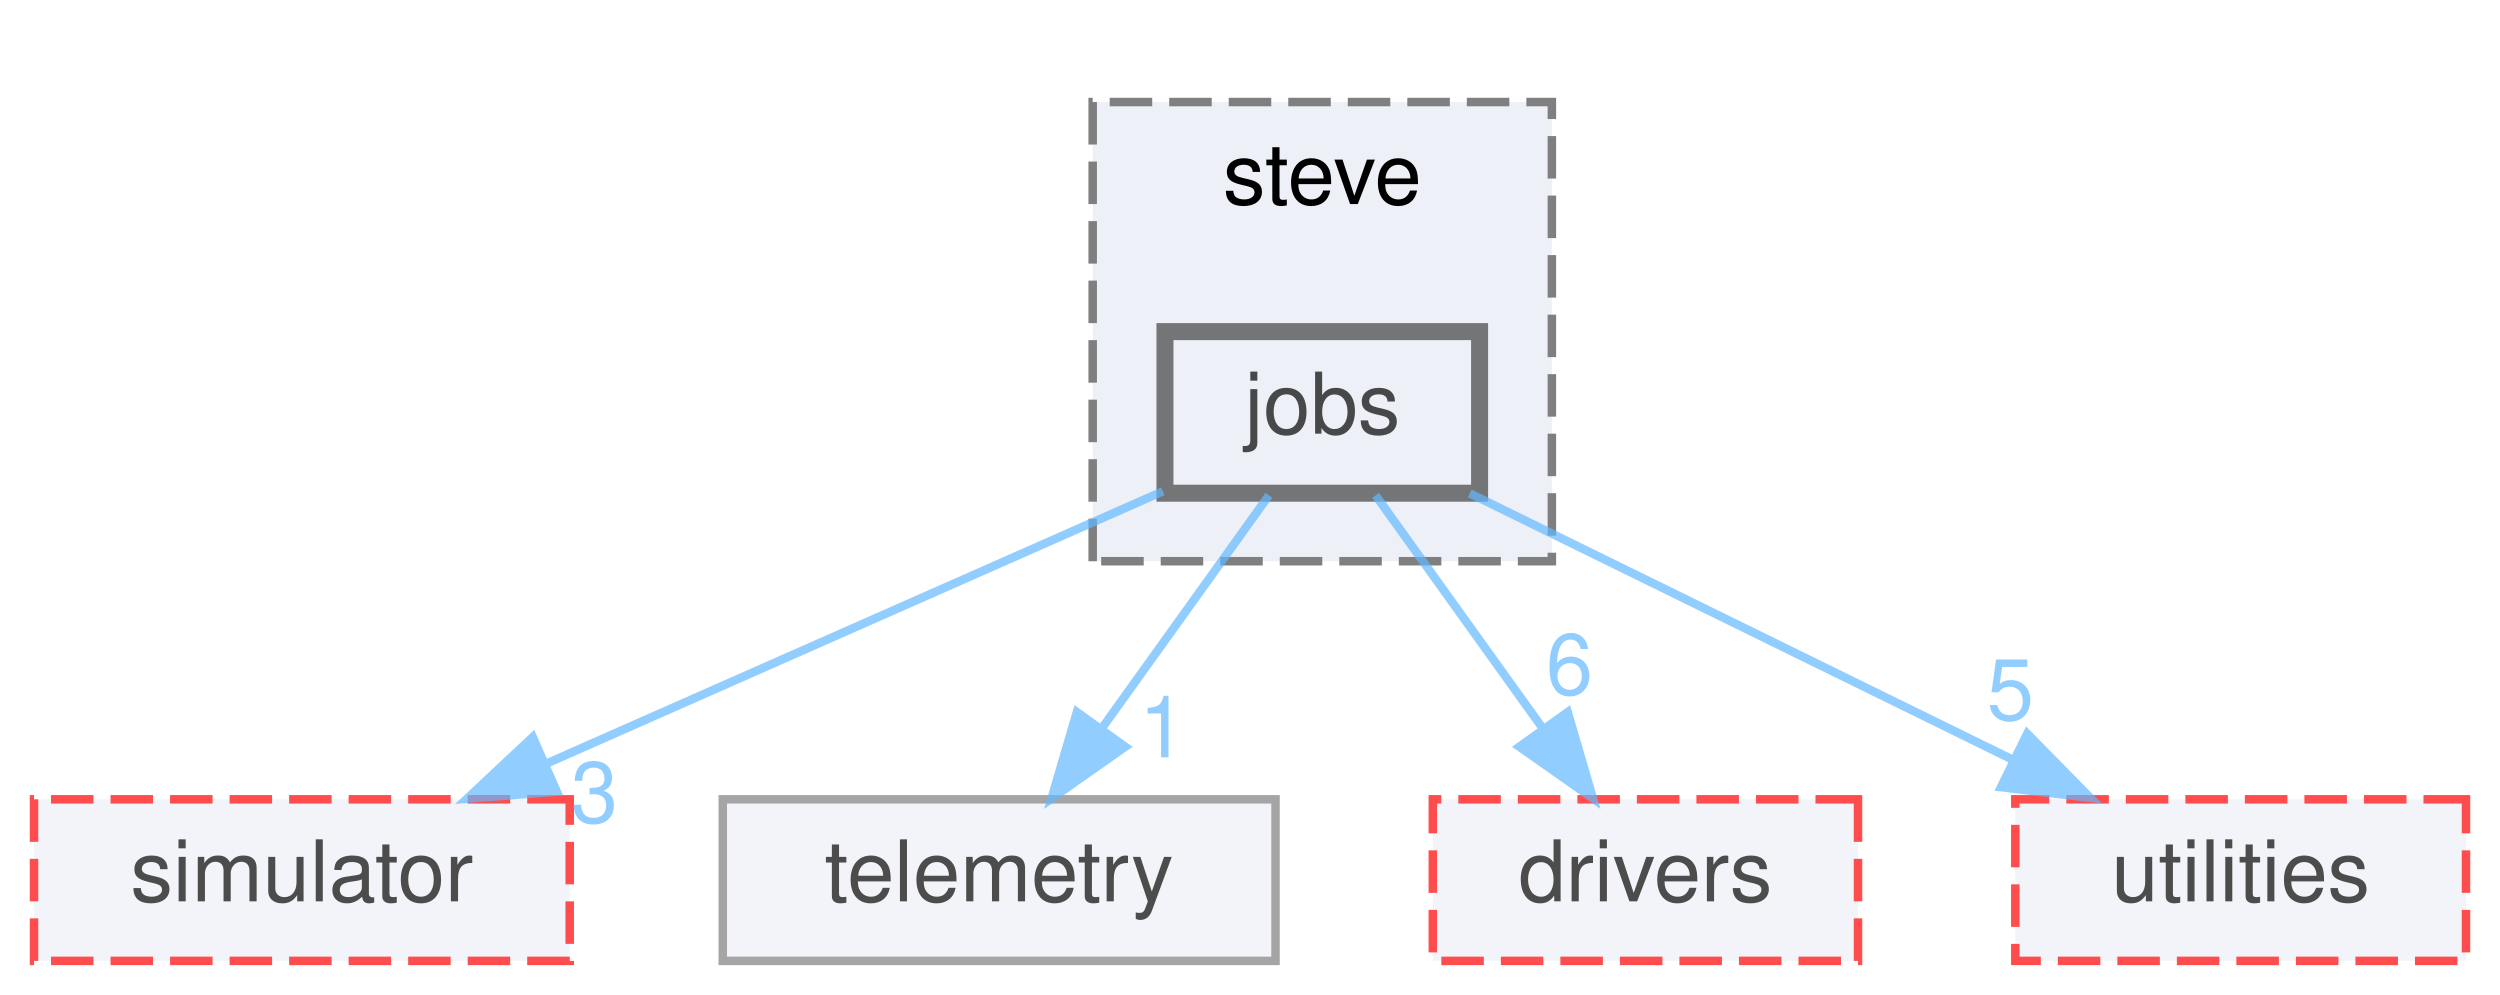
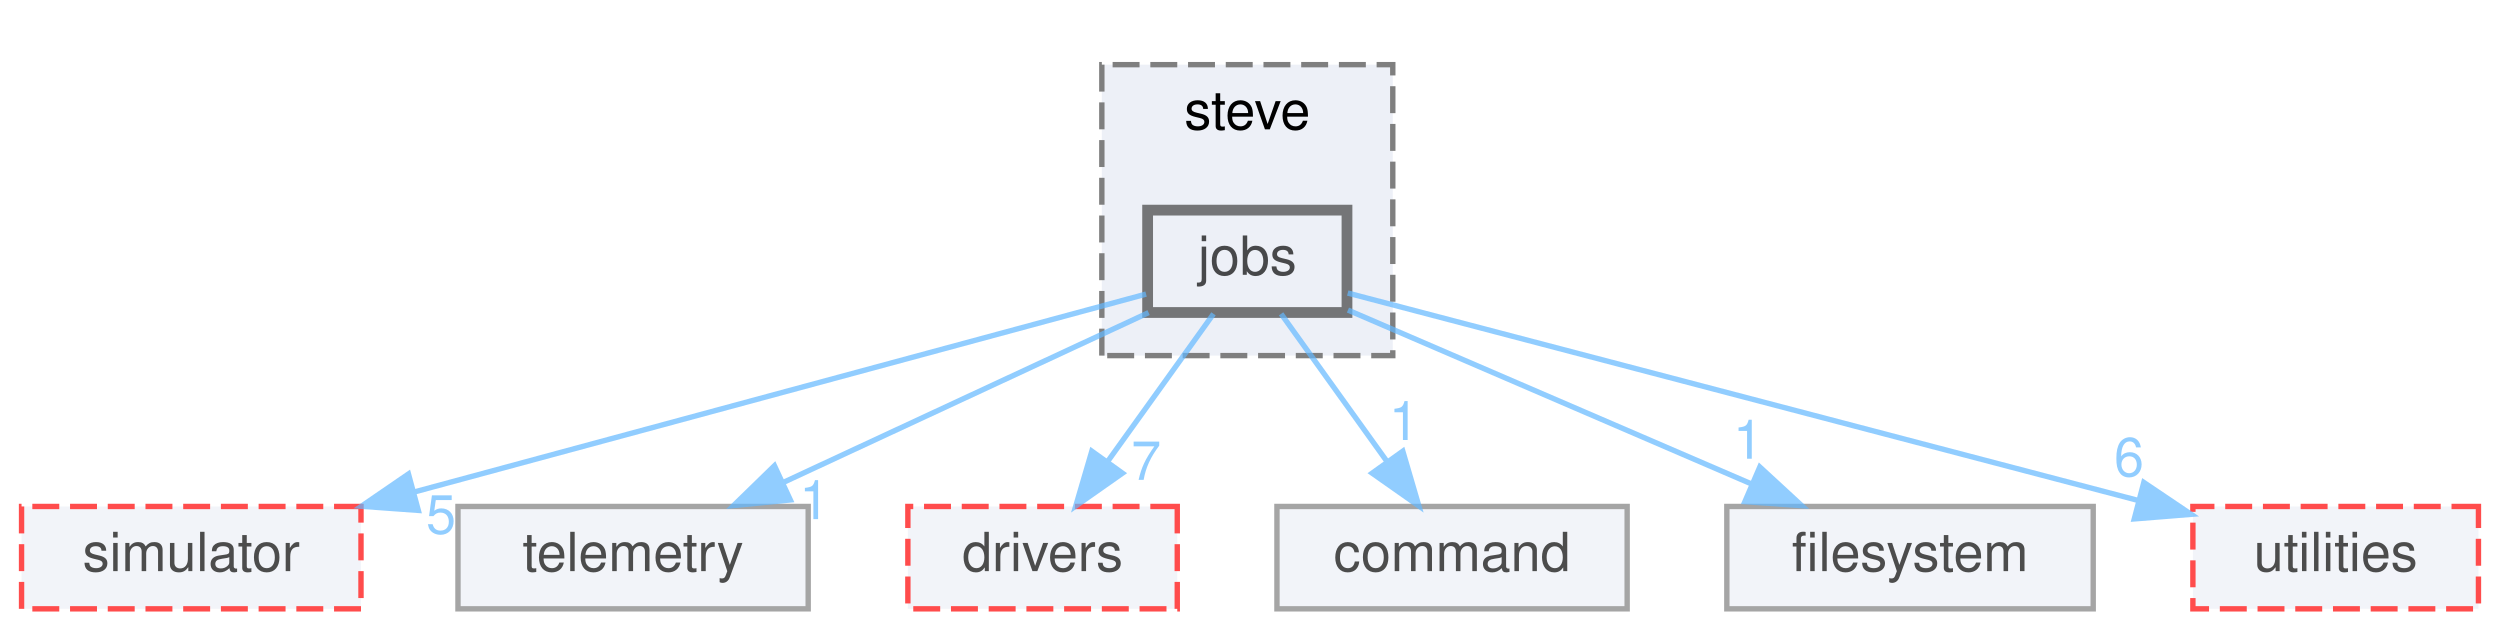
- <svg xmlns="http://www.w3.org/2000/svg" xmlns:xlink="http://www.w3.org/1999/xlink" width="294pt" height="117pt" viewBox="0.00 0.00 294.00 117.00">
+ <svg xmlns="http://www.w3.org/2000/svg" xmlns:xlink="http://www.w3.org/1999/xlink" width="464pt" height="117pt" viewBox="0.00 0.00 464.00 117.00">
  <svg id="main" version="1.1" xml:space="preserve">
    <style type="text/css">
.node, .edge {opacity: 0.7;}
.node.selected, .edge.selected {opacity: 1;}
.edge:hover path { stroke: red; }
.edge:hover polygon { stroke: red; fill: red; }
</style>
    <svg id="graph" class="graph">
      <g id="graph0" class="graph" transform="scale(1 1) rotate(0) translate(4 113)">
        <g id="clust1" class="cluster">
          <g id="a_clust1">
            <a xlink:href="dir_43eaeccdd6b29c571d9022b0dcb8cd4e.html" target="_top" xlink:title="steve">
-               <polygon fill="#edf0f7" stroke="#7f7f7f" stroke-dasharray="5,2" points="124.5,-47 124.5,-101 178.5,-101 178.5,-47 124.5,-47" />
-               <text text-anchor="middle" x="151.5" y="-89" font-family="Helvetica,sans-Serif" font-size="10.00">steve</text>
+               <polygon fill="#edf0f7" stroke="#7f7f7f" stroke-dasharray="5,2" points="200.5,-47 200.5,-101 254.5,-101 254.5,-47 200.5,-47" />
+               <text text-anchor="middle" x="227.5" y="-89" font-family="Helvetica,sans-Serif" font-size="10.00">steve</text>
            </a>
          </g>
        </g>
        <g id="node1" class="node">
          <g id="a_node1">
            <a xlink:href="dir_0b0cd054621bf98679e798cf173a51bc.html" target="_top" xlink:title="jobs">
-               <polygon fill="#edf0f7" stroke="#404040" stroke-width="2" points="170,-74 133,-74 133,-55 170,-55 170,-74" />
-               <text text-anchor="middle" x="151.5" y="-62" font-family="Helvetica,sans-Serif" font-size="10.00">jobs</text>
+               <polygon fill="#edf0f7" stroke="#404040" stroke-width="2" points="246,-74 209,-74 209,-55 246,-55 246,-74" />
+               <text text-anchor="middle" x="227.5" y="-62" font-family="Helvetica,sans-Serif" font-size="10.00">jobs</text>
            </a>
          </g>
        </g>
        <g id="node2" class="node">
          <g id="a_node2">
            <a xlink:href="dir_420f87287d5a5fc6f35b7971ed84ed3f.html" target="_top" xlink:title="simulator">
              <polygon fill="#edf0f7" stroke="red" stroke-dasharray="5,2" points="63,-19 0,-19 0,0 63,0 63,-19" />
              <text text-anchor="middle" x="31.5" y="-7" font-family="Helvetica,sans-Serif" font-size="10.00">simulator</text>
            </a>
          </g>
        </g>
        <g id="edge1" class="edge">
          <g id="a_edge1">
            <a xlink:href="dir_000012_000021.html" target="_top">
-               <path fill="none" stroke="#63b8ff" d="M132.75,-55.22C113.34,-46.65 82.77,-33.15 60.3,-23.22" />
-               <polygon fill="#63b8ff" stroke="#63b8ff" points="61.48,-19.91 50.91,-19.07 58.65,-26.32 61.48,-19.91" />
+               <path fill="none" stroke="#63b8ff" d="M208.71,-58.42C177.64,-50.02 114.84,-33.04 72.97,-21.71" />
+               <polygon fill="#63b8ff" stroke="#63b8ff" points="73.64,-18.27 63.07,-19.04 71.81,-25.03 73.64,-18.27" />
            </a>
          </g>
          <g id="a_edge1-headlabel">
-             <a xlink:href="dir_000012_000021.html" target="_top" xlink:title="3">
-               <text text-anchor="middle" x="65.91" y="-16.27" font-family="Helvetica,sans-Serif" font-size="10.00" fill="#63b8ff">3</text>
+             <a xlink:href="dir_000012_000021.html" target="_top" xlink:title="5">
+               <text text-anchor="middle" x="77.85" y="-13.97" font-family="Helvetica,sans-Serif" font-size="10.00" fill="#63b8ff">5</text>
            </a>
          </g>
        </g>
        <g id="node3" class="node">
          <g id="a_node3">
            <a xlink:href="dir_4f57e902f0118f67b10044df4be31d1c.html" target="_top" xlink:title="telemetry">
              <polygon fill="#edf0f7" stroke="#7f7f7f" points="146,-19 81,-19 81,0 146,0 146,-19" />
              <text text-anchor="middle" x="113.5" y="-7" font-family="Helvetica,sans-Serif" font-size="10.00">telemetry</text>
            </a>
          </g>
        </g>
        <g id="edge2" class="edge">
          <g id="a_edge2">
            <a xlink:href="dir_000012_000030.html" target="_top">
-               <path fill="none" stroke="#63b8ff" d="M145.23,-54.75C139.91,-47.34 132.14,-36.5 125.62,-27.41" />
-               <polygon fill="#63b8ff" stroke="#63b8ff" points="128.33,-25.18 119.66,-19.09 122.64,-29.26 128.33,-25.18" />
+               <path fill="none" stroke="#63b8ff" d="M209.18,-54.98C190.84,-46.46 162.39,-33.23 141.27,-23.41" />
+               <polygon fill="#63b8ff" stroke="#63b8ff" points="142.69,-20.21 132.15,-19.17 139.74,-26.56 142.69,-20.21" />
            </a>
          </g>
          <g id="a_edge2-headlabel">
            <a xlink:href="dir_000012_000030.html" target="_top" xlink:title="1">
-               <text text-anchor="middle" x="132.73" y="-23.94" font-family="Helvetica,sans-Serif" font-size="10.00" fill="#63b8ff">1</text>
+               <text text-anchor="middle" x="147.15" y="-16.65" font-family="Helvetica,sans-Serif" font-size="10.00" fill="#63b8ff">1</text>
            </a>
          </g>
        </g>
        <g id="node4" class="node">
          <g id="a_node4">
            <a xlink:href="dir_ce9acbebd20a964a9fb527ea0a00b86e.html" target="_top" xlink:title="drivers">
              <polygon fill="#edf0f7" stroke="red" stroke-dasharray="5,2" points="214.5,-19 164.5,-19 164.5,0 214.5,0 214.5,-19" />
              <text text-anchor="middle" x="189.5" y="-7" font-family="Helvetica,sans-Serif" font-size="10.00">drivers</text>
            </a>
          </g>
        </g>
        <g id="edge3" class="edge">
          <g id="a_edge3">
            <a xlink:href="dir_000012_000003.html" target="_top">
-               <path fill="none" stroke="#63b8ff" d="M157.77,-54.75C163.09,-47.34 170.86,-36.5 177.38,-27.41" />
-               <polygon fill="#63b8ff" stroke="#63b8ff" points="180.36,-29.26 183.34,-19.09 174.67,-25.18 180.36,-29.26" />
+               <path fill="none" stroke="#63b8ff" d="M221.23,-54.75C215.91,-47.34 208.14,-36.5 201.62,-27.41" />
+               <polygon fill="#63b8ff" stroke="#63b8ff" points="204.33,-25.18 195.66,-19.09 198.64,-29.26 204.33,-25.18" />
            </a>
          </g>
          <g id="a_edge3-headlabel">
-             <a xlink:href="dir_000012_000003.html" target="_top" xlink:title="6">
-               <text text-anchor="middle" x="180.57" y="-31.33" font-family="Helvetica,sans-Serif" font-size="10.00" fill="#63b8ff">6</text>
+             <a xlink:href="dir_000012_000003.html" target="_top" xlink:title="7">
+               <text text-anchor="middle" x="208.73" y="-23.94" font-family="Helvetica,sans-Serif" font-size="10.00" fill="#63b8ff">7</text>
            </a>
          </g>
        </g>
        <g id="node5" class="node">
          <g id="a_node5">
-             <a xlink:href="dir_f18bcf57bbcb015d680a06f545708a64.html" target="_top" xlink:title="utilities">
-               <polygon fill="#edf0f7" stroke="red" stroke-dasharray="5,2" points="286,-19 233,-19 233,0 286,0 286,-19" />
-               <text text-anchor="middle" x="259.5" y="-7" font-family="Helvetica,sans-Serif" font-size="10.00">utilities</text>
+             <a xlink:href="dir_d700705468c111f3e92036fb5a08c541.html" target="_top" xlink:title="command">
+               <polygon fill="#edf0f7" stroke="#7f7f7f" points="298,-19 233,-19 233,0 298,0 298,-19" />
+               <text text-anchor="middle" x="265.5" y="-7" font-family="Helvetica,sans-Serif" font-size="10.00">command</text>
            </a>
          </g>
        </g>
        <g id="edge4" class="edge">
          <g id="a_edge4">
-             <a xlink:href="dir_000012_000034.html" target="_top">
-               <path fill="none" stroke="#63b8ff" d="M168.85,-54.98C186.07,-46.54 212.7,-33.47 232.65,-23.68" />
-               <polygon fill="#63b8ff" stroke="#63b8ff" points="234.4,-26.72 241.83,-19.17 231.31,-20.43 234.4,-26.72" />
+             <a xlink:href="dir_000012_000000.html" target="_top">
+               <path fill="none" stroke="#63b8ff" d="M233.77,-54.75C239.09,-47.34 246.86,-36.5 253.38,-27.41" />
+               <polygon fill="#63b8ff" stroke="#63b8ff" points="256.36,-29.26 259.34,-19.09 250.67,-25.18 256.36,-29.26" />
            </a>
          </g>
          <g id="a_edge4-headlabel">
-             <a xlink:href="dir_000012_000034.html" target="_top" xlink:title="5">
-               <text text-anchor="middle" x="232.42" y="-28.35" font-family="Helvetica,sans-Serif" font-size="10.00" fill="#63b8ff">5</text>
+             <a xlink:href="dir_000012_000000.html" target="_top" xlink:title="1">
+               <text text-anchor="middle" x="256.57" y="-31.33" font-family="Helvetica,sans-Serif" font-size="10.00" fill="#63b8ff">1</text>
+             </a>
+           </g>
+         </g>
+         <g id="node6" class="node">
+           <g id="a_node6">
+             <a xlink:href="dir_e4210f374a3e5cd013f5bf87dcb352bb.html" target="_top" xlink:title="filesystem">
+               <polygon fill="#edf0f7" stroke="#7f7f7f" points="384.5,-19 316.5,-19 316.5,0 384.5,0 384.5,-19" />
+               <text text-anchor="middle" x="350.5" y="-7" font-family="Helvetica,sans-Serif" font-size="10.00">filesystem</text>
+             </a>
+           </g>
+         </g>
+         <g id="edge5" class="edge">
+           <g id="a_edge5">
+             <a xlink:href="dir_000012_000005.html" target="_top">
+               <path fill="none" stroke="#63b8ff" d="M246.18,-55.45C266.06,-46.89 297.78,-33.22 321.03,-23.2" />
+               <polygon fill="#63b8ff" stroke="#63b8ff" points="322.62,-26.33 330.41,-19.15 319.85,-19.9 322.62,-26.33" />
+             </a>
+           </g>
+           <g id="a_edge5-headlabel">
+             <a xlink:href="dir_000012_000005.html" target="_top" xlink:title="1">
+               <text text-anchor="middle" x="320.44" y="-27.86" font-family="Helvetica,sans-Serif" font-size="10.00" fill="#63b8ff">1</text>
+             </a>
+           </g>
+         </g>
+         <g id="node7" class="node">
+           <g id="a_node7">
+             <a xlink:href="dir_f18bcf57bbcb015d680a06f545708a64.html" target="_top" xlink:title="utilities">
+               <polygon fill="#edf0f7" stroke="red" stroke-dasharray="5,2" points="456,-19 403,-19 403,0 456,0 456,-19" />
+               <text text-anchor="middle" x="429.5" y="-7" font-family="Helvetica,sans-Serif" font-size="10.00">utilities</text>
+             </a>
+           </g>
+         </g>
+         <g id="edge6" class="edge">
+           <g id="a_edge6">
+             <a xlink:href="dir_000012_000034.html" target="_top">
+               <path fill="none" stroke="#63b8ff" d="M246.14,-58.61C279.42,-49.88 349.59,-31.47 392.83,-20.12" />
+               <polygon fill="#63b8ff" stroke="#63b8ff" points="393.89,-23.46 402.68,-17.54 392.12,-16.69 393.89,-23.46" />
+             </a>
+           </g>
+           <g id="a_edge6-headlabel">
+             <a xlink:href="dir_000012_000034.html" target="_top" xlink:title="6">
+               <text text-anchor="middle" x="391.14" y="-24.62" font-family="Helvetica,sans-Serif" font-size="10.00" fill="#63b8ff">6</text>
            </a>
          </g>
        </g>
      </g>
    </svg>
  </svg>
  <style type="text/css">

[data-mouse-over-selected='false'] { opacity: 0.7; }
[data-mouse-over-selected='true']  { opacity: 1.0; }

</style>
</svg>
